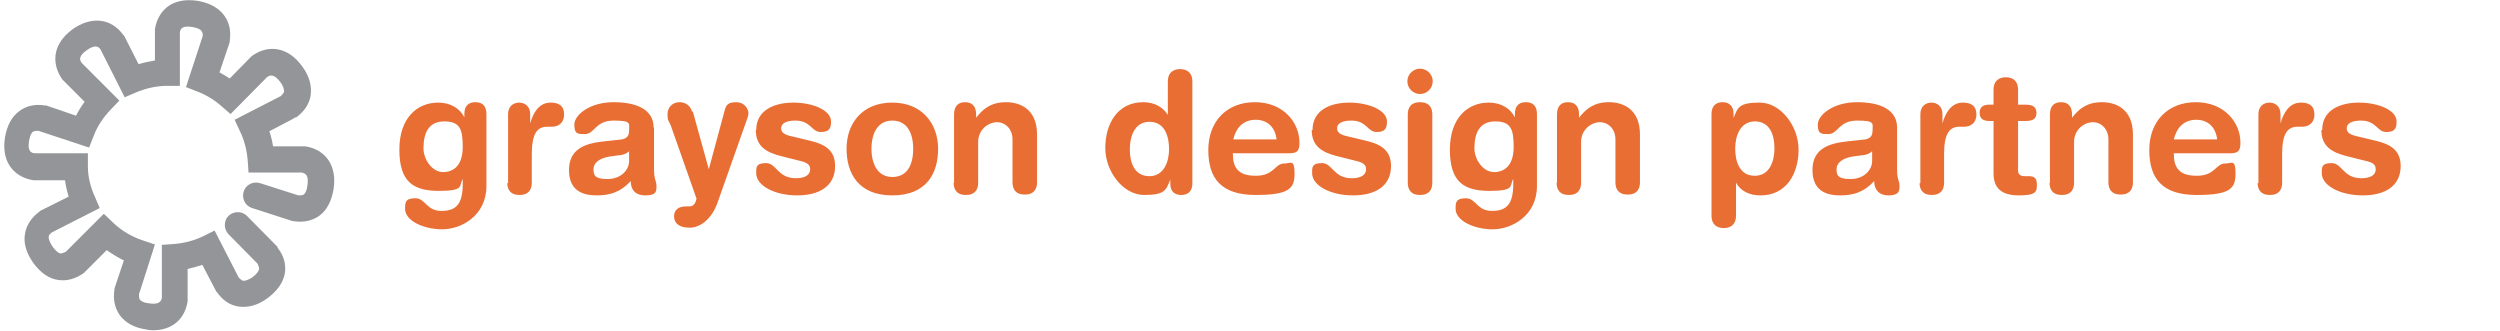
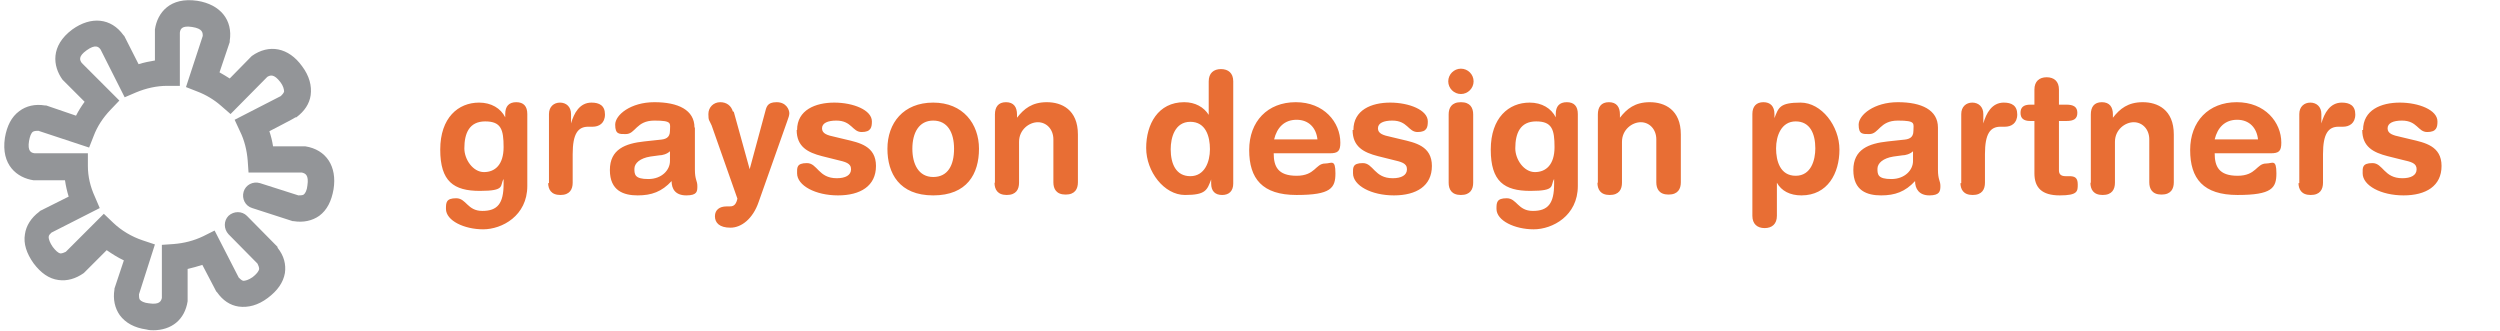
<svg xmlns="http://www.w3.org/2000/svg" id="Isolation_Mode" version="1.1" viewBox="0 0 611.6 80.8">
  <defs>
    <style>
      .st0 {
        fill: #e86e34;
      }

      .st1 {
        fill: #939598;
      }
    </style>
  </defs>
  <g id="Layer_1-2">
-     <path class="st1" d="M37.8,80.8c-.6,0-1.3,0-2-.2-2.9-.4-5.1-1.6-6.5-3.5-1.2-1.7-1.7-3.9-1.3-6.3v-.2l2.3-6.9c-1.5-.7-2.9-1.6-4.2-2.5l-5.4,5.4-.2.2c-2,1.4-4.1,2-6.2,1.7-2.3-.3-4.3-1.7-6.1-4.1-1.7-2.4-2.5-4.8-2.1-7.1.3-2.1,1.5-4,3.5-5.5l.2-.2,7-3.5c-.4-1.3-.7-2.6-.9-4h-7.7c-4-.6-8-3.7-7-10.4.5-2.9,1.6-5.1,3.5-6.5,1.7-1.3,3.9-1.8,6.3-1.4h.3l7.3,2.5c.6-1.2,1.3-2.3,2.1-3.4l-5.2-5.2-.2-.2c-2.4-3.3-3-8.3,2.4-12.3,4.6-3.3,9.5-2.8,12.5,1.4l.2.2,3.5,6.9c1.3-.4,2.7-.7,4-.9v-7.6c.6-4.1,3.7-8,10.4-7,5.6.9,8.7,4.7,7.9,9.8v.3l-2.5,7.4c.9.5,1.7,1,2.5,1.5l5.2-5.3.2-.2c4.2-3,9-2.1,12.3,2.5,1.8,2.4,2.4,4.8,2.1,7.1-.3,2.1-1.5,3.9-3.5,5.4h-.2c0,.1-6.4,3.4-6.4,3.4.4,1.2.7,2.4.9,3.7h7.9c5.1.8,7.8,4.9,6.9,10.5-.5,2.9-1.6,5.1-3.5,6.5-1.7,1.2-3.9,1.7-6.3,1.3h-.2l-9.9-3.2c-1.7-.5-2.6-2.3-2.1-4s2.3-2.6,4-2.1l9.4,3c.4,0,1,0,1.3-.2.4-.3.8-1.1.9-2.2.4-2.6-.5-3-1.4-3.2h-13c0,0-.2-2.9-.2-2.9-.2-2.5-.8-5-1.9-7.2l-1.3-2.8,11.3-5.8c.3-.3.7-.7.8-1.1,0-.5-.2-1.4-.9-2.3-1.6-2.1-2.5-1.7-3.2-1.3l-9,9.1-2.3-2c-1.7-1.5-3.7-2.7-5.8-3.5l-2.8-1.1,4.1-12.5c0-.8,0-1.8-2.6-2.2-2.5-.4-2.9.5-3,1.4v13h-3.1c-2.6,0-5.2.6-7.6,1.6l-2.8,1.2-5.9-11.7c-.5-.7-1.3-1.3-3.4.2s-1.7,2.4-1.2,3.1l9.2,9.2-2.2,2.3c-1.8,1.9-3.2,4-4.1,6.4l-1.1,2.8-12.4-4.1c-.4,0-.9,0-1.3.2-.5.3-.8,1.2-1,2.3-.4,2.5.5,2.9,1.4,3h13v3.1c0,2.6.6,5.1,1.7,7.5l1.2,2.8-11.8,6c-.3.3-.7.6-.7,1.1s.3,1.4,1,2.4c.7.9,1.3,1.5,1.9,1.6.4,0,.9-.2,1.3-.4l9.3-9.3,2.3,2.2c2,1.9,4.5,3.4,7.2,4.3l3,1-3.9,12.2c0,.4,0,1,.2,1.3.3.4,1.1.8,2.2.9,2.6.4,3-.5,3.2-1.3v-13c0,0,2.9-.2,2.9-.2,2.5-.2,4.9-.8,7.2-1.9l2.8-1.4,5.9,11.5c.3.3.7.7,1.1.8.5,0,1.3-.2,2.3-.9.9-.7,1.5-1.4,1.6-2,0-.4-.2-.9-.4-1.3l-7.1-7.2c-1.2-1.3-1.2-3.3,0-4.5,1.3-1.2,3.3-1.2,4.5,0l7.5,7.6v.2c1.6,2,2.1,4.1,1.8,6.2-.4,2.3-1.8,4.3-4.2,6.1-2.4,1.8-4.8,2.4-7.1,2.1-2.1-.3-3.9-1.5-5.3-3.5l-.2-.2-3.4-6.5c-1.2.4-2.4.7-3.6,1v7.9c-.7,4.5-3.9,7.1-8.5,7.1h.4Z" />
+     <path class="st1" d="M37.8,80.8c-.6,0-1.3,0-2-.2-2.9-.4-5.1-1.6-6.5-3.5-1.2-1.7-1.7-3.9-1.3-6.3v-.2l2.3-6.9c-1.5-.7-2.9-1.6-4.2-2.5l-5.4,5.4-.2.2c-2,1.4-4.1,2-6.2,1.7-2.3-.3-4.3-1.7-6.1-4.1-1.7-2.4-2.5-4.8-2.1-7.1.3-2.1,1.5-4,3.5-5.5l.2-.2,7-3.5c-.4-1.3-.7-2.6-.9-4h-7.7c-4-.6-8-3.7-7-10.4.5-2.9,1.6-5.1,3.5-6.5,1.7-1.3,3.9-1.8,6.3-1.4h.3l7.3,2.5c.6-1.2,1.3-2.3,2.1-3.4l-5.2-5.2-.2-.2c-2.4-3.3-3-8.3,2.4-12.3,4.6-3.3,9.5-2.8,12.5,1.4l.2.2,3.5,6.9c1.3-.4,2.7-.7,4-.9v-7.6c.6-4.1,3.7-8,10.4-7,5.6.9,8.7,4.7,7.9,9.8v.3l-2.5,7.4c.9.5,1.7,1,2.5,1.5l5.2-5.3.2-.2c4.2-3,9-2.1,12.3,2.5,1.8,2.4,2.4,4.8,2.1,7.1-.3,2.1-1.5,3.9-3.5,5.4h-.2c0,.1-6.4,3.4-6.4,3.4.4,1.2.7,2.4.9,3.7h7.9c5.1.8,7.8,4.9,6.9,10.5-.5,2.9-1.6,5.1-3.5,6.5-1.7,1.2-3.9,1.7-6.3,1.3h-.2l-9.9-3.2c-1.7-.5-2.6-2.3-2.1-4s2.3-2.6,4-2.1l9.4,3c.4,0,1,0,1.3-.2.4-.3.8-1.1.9-2.2.4-2.6-.5-3-1.4-3.2h-13l-.2-2.9c-.2-2.5-.8-5-1.9-7.2l-1.3-2.8,11.3-5.8c.3-.3.7-.7.8-1.1,0-.5-.2-1.4-.9-2.3-1.6-2.1-2.5-1.7-3.2-1.3l-9,9.1-2.3-2c-1.7-1.5-3.7-2.7-5.8-3.5l-2.8-1.1,4.1-12.5c0-.8,0-1.8-2.6-2.2-2.5-.4-2.9.5-3,1.4v13h-3.1c-2.6,0-5.2.6-7.6,1.6l-2.8,1.2-5.9-11.7c-.5-.7-1.3-1.3-3.4.2s-1.7,2.4-1.2,3.1l9.2,9.2-2.2,2.3c-1.8,1.9-3.2,4-4.1,6.4l-1.1,2.8-12.4-4.1c-.4,0-.9,0-1.3.2-.5.3-.8,1.2-1,2.3-.4,2.5.5,2.9,1.4,3h13v3.1c0,2.6.6,5.1,1.7,7.5l1.2,2.8-11.8,6c-.3.3-.7.6-.7,1.1s.3,1.4,1,2.4c.7.9,1.3,1.5,1.9,1.6.4,0,.9-.2,1.3-.4l9.3-9.3,2.3,2.2c2,1.9,4.5,3.4,7.2,4.3l3,1-3.9,12.2c0,.4,0,1,.2,1.3.3.4,1.1.8,2.2.9,2.6.4,3-.5,3.2-1.3v-13l2.9-.2c2.5-.2,4.9-.8,7.2-1.9l2.8-1.4,5.9,11.5c.3.3.7.7,1.1.8.5,0,1.3-.2,2.3-.9.9-.7,1.5-1.4,1.6-2,0-.4-.2-.9-.4-1.3l-7.1-7.2c-1.2-1.3-1.2-3.3,0-4.5,1.3-1.2,3.3-1.2,4.5,0l7.5,7.6v.2c1.6,2,2.1,4.1,1.8,6.2-.4,2.3-1.8,4.3-4.2,6.1-2.4,1.8-4.8,2.4-7.1,2.1-2.1-.3-3.9-1.5-5.3-3.5l-.2-.2-3.4-6.5c-1.2.4-2.4.7-3.6,1v7.9c-.7,4.5-3.9,7.1-8.5,7.1h.4,0Z" />
  </g>
-   <path class="st0" d="M567.9,31.8c0,4.1,2.7,5.5,6.2,6.4l3.6.9c2.2.5,3.5.8,3.5,2.3s-1.4,2.2-3.5,2.2c-4.5,0-4.7-3.7-7.3-3.7s-2.4,1.2-2.4,2.5c0,3,4.5,5.4,10,5.4s9.3-2.3,9.3-7.2-4.1-5.7-7.5-6.5l-2.5-.6c-1.9-.4-3.2-.8-3.2-2.1s1.4-1.9,3.5-1.9c3.8,0,3.9,2.8,6.2,2.8s2.5-1.2,2.5-2.6c0-2.8-4.6-4.6-9.2-4.6s-9,1.8-9,6.7M552.3,44.7c0,1.6.7,3,3,3s3-1.4,3-3v-7c0-5,1.3-6.7,3.8-6.7h1.1c1.5,0,3-.8,3-3s-1.4-2.9-3.3-2.9c-2.9,0-4.3,2.6-5,5.1h0v-2.3c0-1.8-1.2-2.8-2.7-2.8s-2.7,1-2.7,2.8v16.9h-.2ZM531.8,34.1c.7-2.9,2.5-4.8,5.5-4.8s4.8,2,5.1,4.8h-10.6ZM545.5,37.5c2,0,2.6-.5,2.6-2.6,0-5-4-9.9-10.9-9.9s-11.4,4.7-11.4,11.7,3.2,11,11.6,11,9.5-1.7,9.5-5.3-1-2.4-2.5-2.4c-2.4,0-2.4,3-7,3s-5.6-2.3-5.6-5.5h13.7ZM501.4,44.7c0,1.6.7,3,3,3s3-1.4,3-3v-10c0-3,2.5-4.8,4.6-4.8s3.8,1.7,3.8,4.2v10.5c0,1.6.7,3,3,3s3-1.4,3-3v-11.7c0-6.1-4-7.9-7.6-7.9s-5.6,1.6-7.3,3.8h0v-.8c0-1.8-.8-3-2.7-3s-2.7,1.2-2.7,3v16.7h0ZM487.7,42.4c0,3.5,1.8,5.4,6.2,5.4s4.4-1,4.4-2.7-.8-2-2.1-2h-.9c-1.1,0-1.6-.5-1.6-1.4v-12.1h1.8c1.8,0,2.7-.5,2.7-2s-1-2-2.7-2h-1.8v-3.7c0-2-1.2-3-3-3s-3,1-3,3v3.7h-1c-1.7,0-2.4.7-2.4,2s.7,2,2.4,2h1v12.8h0ZM469.6,44.7c0,1.6.7,3,3,3s3-1.4,3-3v-7c0-5,1.3-6.7,3.8-6.7h1.1c1.5,0,3-.8,3-3s-1.4-2.9-3.3-2.9c-2.9,0-4.3,2.6-5,5.1h0v-2.3c0-1.8-1.2-2.8-2.7-2.8s-2.7,1-2.7,2.8v16.9h-.2ZM458,39.4c0,2.2-2,4.4-5.3,4.4s-3.4-1.1-3.4-2.5,1.4-2.6,3.9-3l2.2-.3c.7,0,1.9-.3,2.6-1v2.4h0ZM464.1,31.2c0-4.3-4-6.2-9.8-6.2s-9.6,3.1-9.6,5.5,1,2.3,2.6,2.3c2.4,0,2.5-3.3,7-3.3s3.8.7,3.8,2.5-1.2,2.1-2.6,2.2l-3.7.4c-4.6.5-8.4,1.9-8.4,7s3.4,6.2,6.8,6.2,5.9-.9,8.3-3.5c0,1.9,1,3.5,3.5,3.5s2.7-1,2.7-2.3-.6-1.5-.6-4v-10.1h0v-.2ZM434.1,36.3c0,2.8-1,6.7-4.8,6.7s-4.8-3.6-4.8-6.7,1.3-6.6,4.8-6.6,4.8,3,4.8,6.6M418.7,52.8c0,2,1.2,3,3,3s3-1,3-3v-8.1h0c1.1,2,3.2,3.1,6,3.1,6.4,0,9.3-5.4,9.3-11.2s-4.4-11.5-9.5-11.5-5.4,1.2-6.4,3.8h0v-1c0-1.9-1-2.9-2.7-2.9s-2.7,1-2.7,2.9v24.9h0ZM380.8,44.7c0,1.6.7,3,3,3s3-1.4,3-3v-10c0-3,2.5-4.8,4.6-4.8s3.8,1.7,3.8,4.2v10.5c0,1.6.7,3,3,3s3-1.4,3-3v-11.7c0-6.1-4-7.9-7.6-7.9s-5.6,1.6-7.3,3.8h0v-.8c0-1.8-.8-3-2.7-3s-2.7,1.2-2.7,3v16.7h0ZM376,27.9c0-1.9-.9-2.9-2.7-2.9s-2.7,1-2.7,2.9v.8h0c-1.1-2.2-3.4-3.6-6.4-3.6-5.1,0-9.5,3.7-9.5,11.5s3.3,10.1,9.7,10.1,4.8-1.3,5.8-2.9h0v1.2c0,4.8-1.5,6.6-5.2,6.6s-3.9-3.1-6.4-3.1-2.5,1.1-2.5,2.6c0,2.9,4.5,5,9.1,5s10.8-3.3,10.8-10.6v-17.5h0ZM360.7,36.3c0-3.7,1.2-6.6,5.1-6.6s4.5,2,4.5,6.3-2.1,6.1-4.8,6.1-4.8-3.1-4.8-5.8M344.3,19.9c0,1.7,1.4,3.1,3.1,3.1s3.1-1.4,3.1-3.1-1.4-3.1-3.1-3.1-3.1,1.4-3.1,3.1M344.4,44.7c0,1.6.7,3,3,3s3-1.4,3-3v-16.7c0-1.6-.7-3-3-3s-3,1.4-3,3v16.7ZM320.9,31.8c0,4.1,2.7,5.5,6.2,6.4l3.6.9c2.1.5,3.5.8,3.5,2.3s-1.4,2.2-3.5,2.2c-4.5,0-4.7-3.7-7.3-3.7s-2.4,1.2-2.4,2.5c0,3,4.5,5.4,10,5.4s9.3-2.3,9.3-7.2-4.1-5.7-7.5-6.5l-2.5-.6c-1.9-.4-3.2-.8-3.2-2.1s1.4-1.9,3.5-1.9c3.8,0,3.9,2.8,6.2,2.8s2.5-1.2,2.5-2.6c0-2.8-4.6-4.6-9.2-4.6s-9,1.8-9,6.7M301.7,34.1c.7-2.9,2.5-4.8,5.5-4.8s4.8,2,5.1,4.8h-10.6ZM315.3,37.5c2,0,2.6-.5,2.6-2.6,0-5-4-9.9-10.9-9.9s-11.4,4.7-11.4,11.7,3.2,11,11.6,11,9.5-1.7,9.5-5.3-1-2.4-2.5-2.4c-2.4,0-2.4,3-7,3s-5.6-2.3-5.6-5.5h13.7ZM276.4,36.5c0-2.8,1-6.7,4.8-6.7s4.8,3.6,4.8,6.7-1.3,6.6-4.8,6.6-4.8-3-4.8-6.6M291.7,19.9c0-2-1.2-3-3-3s-3,1-3,3v8.2h0c-1.2-1.9-3.3-3.1-6-3.1-6.4,0-9.3,5.4-9.3,11.2s4.4,11.5,9.5,11.5,5.4-1.2,6.4-3.8h0v1c0,1.9,1,2.8,2.7,2.8s2.7-1,2.7-2.8v-25h0ZM233.3,44.7c0,1.6.7,3,3,3s3-1.4,3-3v-10c0-3,2.5-4.8,4.6-4.8s3.8,1.7,3.8,4.2v10.5c0,1.6.7,3,3,3s3-1.4,3-3v-11.7c0-6.1-4-7.9-7.6-7.9s-5.6,1.6-7.3,3.8h0v-.8c0-1.8-.8-3-2.7-3s-2.7,1.2-2.7,3v16.7h-.1ZM207.1,36.4c0,6,2.9,11.4,11.2,11.4s11.2-5.3,11.2-11.4-3.9-11.3-11.2-11.3-11.2,5-11.2,11.3M213.2,36.4c0-3.9,1.6-6.9,5.1-6.9s5.1,2.9,5.1,6.9-1.5,6.9-5.1,6.9-5.1-3.2-5.1-6.9M184.9,31.8c0,4.1,2.7,5.5,6.2,6.4l3.6.9c2.1.5,3.5.8,3.5,2.3s-1.4,2.2-3.5,2.2c-4.5,0-4.7-3.7-7.3-3.7s-2.4,1.2-2.4,2.5c0,3,4.5,5.4,10,5.4s9.3-2.3,9.3-7.2-4.1-5.7-7.5-6.5l-2.5-.6c-1.9-.4-3.2-.8-3.2-2.1s1.4-1.9,3.5-1.9c3.8,0,3.9,2.8,6.2,2.8s2.5-1.2,2.5-2.6c0-2.8-4.6-4.6-9.2-4.6s-9.1,1.8-9.1,6.7M169.3,27.3c-.4-1.4-1.5-2.3-3.1-2.3s-2.9,1.2-2.9,2.9.2,1.4.8,2.8l6.3,17.9c-.4,1.9-1.3,1.9-2.1,1.9h-.6c-1.6,0-2.8.8-2.8,2.4s1.1,2.8,3.8,2.8,5.5-2.2,6.9-6.3l7-19.8c.3-.8.5-1.4.5-1.9,0-.8-.7-2.7-3.1-2.7s-2.5,1.2-2.9,2.7l-3.7,13.7h0l-3.9-14.1h-.2ZM153.9,39.4c0,2.2-2,4.4-5.3,4.4s-3.4-1.1-3.4-2.5,1.4-2.6,3.9-3l2.2-.3c.7,0,1.9-.3,2.6-1v2.4h0ZM159.9,31.2c0-4.3-4-6.2-9.8-6.2s-9.6,3.1-9.6,5.5,1,2.3,2.6,2.3c2.4,0,2.5-3.3,7-3.3s3.8.7,3.8,2.5-1.2,2.1-2.6,2.2l-3.7.4c-4.6.5-8.4,1.9-8.4,7s3.4,6.2,6.8,6.2,5.9-.9,8.3-3.5c0,1.9.9,3.5,3.6,3.5s2.7-1,2.7-2.3-.6-1.5-.6-4v-10.1h0v-.2ZM124.1,44.7c0,1.6.7,3,3,3s3-1.4,3-3v-7c0-5,1.3-6.7,3.8-6.7h1.1c1.5,0,3-.8,3-3s-1.4-2.9-3.3-2.9c-2.9,0-4.3,2.6-5,5.1h0v-2.3c0-1.8-1.2-2.8-2.7-2.8s-2.7,1-2.7,2.8v16.9h-.2ZM119,27.9c0-1.9-.9-2.9-2.7-2.9s-2.7,1-2.7,2.9v.8h0c-1.1-2.2-3.4-3.6-6.4-3.6-5.1,0-9.5,3.7-9.5,11.5s3.3,10.1,9.7,10.1,4.8-1.3,5.8-2.9h0v1.2c0,4.8-1.5,6.6-5.2,6.6s-3.9-3.1-6.4-3.1-2.5,1.1-2.5,2.6c0,2.9,4.5,5,9.1,5s10.8-3.3,10.8-10.6v-17.5h0ZM103.6,36.3c0-3.7,1.2-6.6,5.1-6.6s4.5,2,4.5,6.3-2.1,6.1-4.8,6.1-4.8-3.1-4.8-5.8" />
+   <path class="st0" d="M577.9,31.8c0,4.1,2.7,5.5,6.2,6.4l3.6.9c2.2.5,3.5.8,3.5,2.3s-1.4,2.2-3.5,2.2c-4.5,0-4.7-3.7-7.3-3.7s-2.4,1.2-2.4,2.5c0,3,4.5,5.4,10,5.4s9.3-2.3,9.3-7.2-4.1-5.7-7.5-6.5l-2.5-.6c-1.9-.4-3.2-.8-3.2-2.1s1.4-1.9,3.5-1.9c3.8,0,3.9,2.8,6.2,2.8s2.5-1.2,2.5-2.6c0-2.8-4.6-4.6-9.2-4.6s-9,1.8-9,6.7M562.3,44.7c0,1.6.7,3,3,3s3-1.4,3-3v-7c0-5,1.3-6.7,3.8-6.7h1.1c1.5,0,3-.8,3-3s-1.4-2.9-3.3-2.9c-2.9,0-4.3,2.6-5,5.1h0v-2.3c0-1.8-1.2-2.8-2.7-2.8s-2.7,1-2.7,2.8v16.9h-.2,0ZM541.8,34.1c.7-2.9,2.5-4.8,5.5-4.8s4.8,2,5.1,4.8h-10.6ZM555.5,37.5c2,0,2.6-.5,2.6-2.6,0-5-4-9.9-10.9-9.9s-11.4,4.7-11.4,11.7,3.2,11,11.6,11,9.5-1.7,9.5-5.3-1-2.4-2.5-2.4c-2.4,0-2.4,3-7,3s-5.6-2.3-5.6-5.5h13.7ZM511.4,44.7c0,1.6.7,3,3,3s3-1.4,3-3v-10c0-3,2.5-4.8,4.6-4.8s3.8,1.7,3.8,4.2v10.5c0,1.6.7,3,3,3s3-1.4,3-3v-11.7c0-6.1-4-7.9-7.6-7.9s-5.6,1.6-7.3,3.8h0v-.8c0-1.8-.8-3-2.7-3s-2.7,1.2-2.7,3v16.7h-.1ZM497.7,42.4c0,3.5,1.8,5.4,6.2,5.4s4.4-1,4.4-2.7-.8-2-2.1-2h-.9c-1.1,0-1.6-.5-1.6-1.4v-12.1h1.8c1.8,0,2.7-.5,2.7-2s-1-2-2.7-2h-1.8v-3.7c0-2-1.2-3-3-3s-3,1-3,3v3.7h-1c-1.7,0-2.4.7-2.4,2s.7,2,2.4,2h1v12.8h0ZM479.6,44.7c0,1.6.7,3,3,3s3-1.4,3-3v-7c0-5,1.3-6.7,3.8-6.7h1.1c1.5,0,3-.8,3-3s-1.4-2.9-3.3-2.9c-2.9,0-4.3,2.6-5,5.1h0v-2.3c0-1.8-1.2-2.8-2.7-2.8s-2.7,1-2.7,2.8v16.9h-.2,0ZM468,39.4c0,2.2-2,4.4-5.3,4.4s-3.4-1.1-3.4-2.5,1.4-2.6,3.9-3l2.2-.3c.7,0,1.9-.3,2.6-1v2.4h0ZM474.1,31.2c0-4.3-4-6.2-9.8-6.2s-9.6,3.1-9.6,5.5,1,2.3,2.6,2.3c2.4,0,2.5-3.3,7-3.3s3.8.7,3.8,2.5-1.2,2.1-2.6,2.2l-3.7.4c-4.6.5-8.4,1.9-8.4,7s3.4,6.2,6.8,6.2,5.9-.9,8.3-3.5c0,1.9,1,3.5,3.5,3.5s2.7-1,2.7-2.3-.6-1.5-.6-4v-10.1h0v-.2h0ZM444.1,36.3c0,2.8-1,6.7-4.8,6.7s-4.8-3.6-4.8-6.7,1.3-6.6,4.8-6.6,4.8,3,4.8,6.6M428.7,52.8c0,2,1.2,3,3,3s3-1,3-3v-8.1h0c1.1,2,3.2,3.1,6,3.1,6.4,0,9.3-5.4,9.3-11.2s-4.4-11.5-9.5-11.5-5.4,1.2-6.4,3.8h0v-1c0-1.9-1-2.9-2.7-2.9s-2.7,1-2.7,2.9v24.9h0ZM390.8,44.7c0,1.6.7,3,3,3s3-1.4,3-3v-10c0-3,2.5-4.8,4.6-4.8s3.8,1.7,3.8,4.2v10.5c0,1.6.7,3,3,3s3-1.4,3-3v-11.7c0-6.1-4-7.9-7.6-7.9s-5.6,1.6-7.3,3.8h0v-.8c0-1.8-.8-3-2.7-3s-2.7,1.2-2.7,3v16.7h0ZM386,27.9c0-1.9-.9-2.9-2.7-2.9s-2.7,1-2.7,2.9v.8h0c-1.1-2.2-3.4-3.6-6.4-3.6-5.1,0-9.5,3.7-9.5,11.5s3.3,10.1,9.7,10.1,4.8-1.3,5.8-2.9h0v1.2c0,4.8-1.5,6.6-5.2,6.6s-3.9-3.1-6.4-3.1-2.5,1.1-2.5,2.6c0,2.9,4.5,5,9.1,5s10.8-3.3,10.8-10.6v-17.5h0ZM370.7,36.3c0-3.7,1.2-6.6,5.1-6.6s4.5,2,4.5,6.3-2.1,6.1-4.8,6.1-4.8-3.1-4.8-5.8M354.3,19.9c0,1.7,1.4,3.1,3.1,3.1s3.1-1.4,3.1-3.1-1.4-3.1-3.1-3.1-3.1,1.4-3.1,3.1M354.4,44.7c0,1.6.7,3,3,3s3-1.4,3-3v-16.7c0-1.6-.7-3-3-3s-3,1.4-3,3v16.7ZM330.9,31.8c0,4.1,2.7,5.5,6.2,6.4l3.6.9c2.1.5,3.5.8,3.5,2.3s-1.4,2.2-3.5,2.2c-4.5,0-4.7-3.7-7.3-3.7s-2.4,1.2-2.4,2.5c0,3,4.5,5.4,10,5.4s9.3-2.3,9.3-7.2-4.1-5.7-7.5-6.5l-2.5-.6c-1.9-.4-3.2-.8-3.2-2.1s1.4-1.9,3.5-1.9c3.8,0,3.9,2.8,6.2,2.8s2.5-1.2,2.5-2.6c0-2.8-4.6-4.6-9.2-4.6s-9,1.8-9,6.7M311.7,34.1c.7-2.9,2.5-4.8,5.5-4.8s4.8,2,5.1,4.8h-10.6ZM325.3,37.5c2,0,2.6-.5,2.6-2.6,0-5-4-9.9-10.9-9.9s-11.4,4.7-11.4,11.7,3.2,11,11.6,11,9.5-1.7,9.5-5.3-1-2.4-2.5-2.4c-2.4,0-2.4,3-7,3s-5.6-2.3-5.6-5.5h13.7,0ZM286.4,36.5c0-2.8,1-6.7,4.8-6.7s4.8,3.6,4.8,6.7-1.3,6.6-4.8,6.6-4.8-3-4.8-6.6M301.7,19.9c0-2-1.2-3-3-3s-3,1-3,3v8.2h0c-1.2-1.9-3.3-3.1-6-3.1-6.4,0-9.3,5.4-9.3,11.2s4.4,11.5,9.5,11.5,5.4-1.2,6.4-3.8h0v1c0,1.9,1,2.8,2.7,2.8s2.7-1,2.7-2.8v-25h0ZM243.3,44.7c0,1.6.7,3,3,3s3-1.4,3-3v-10c0-3,2.5-4.8,4.6-4.8s3.8,1.7,3.8,4.2v10.5c0,1.6.7,3,3,3s3-1.4,3-3v-11.7c0-6.1-4-7.9-7.6-7.9s-5.6,1.6-7.3,3.8h0v-.8c0-1.8-.8-3-2.7-3s-2.7,1.2-2.7,3v16.7s-.1,0-.1,0ZM217.1,36.4c0,6,2.9,11.4,11.2,11.4s11.2-5.3,11.2-11.4-3.9-11.3-11.2-11.3-11.2,5-11.2,11.3M223.2,36.4c0-3.9,1.6-6.9,5.1-6.9s5.1,2.9,5.1,6.9-1.5,6.9-5.1,6.9-5.1-3.2-5.1-6.9M194.9,31.8c0,4.1,2.7,5.5,6.2,6.4l3.6.9c2.1.5,3.5.8,3.5,2.3s-1.4,2.2-3.5,2.2c-4.5,0-4.7-3.7-7.3-3.7s-2.4,1.2-2.4,2.5c0,3,4.5,5.4,10,5.4s9.3-2.3,9.3-7.2-4.1-5.7-7.5-6.5l-2.5-.6c-1.9-.4-3.2-.8-3.2-2.1s1.4-1.9,3.5-1.9c3.8,0,3.9,2.8,6.2,2.8s2.5-1.2,2.5-2.6c0-2.8-4.6-4.6-9.2-4.6s-9.1,1.8-9.1,6.7M179.3,27.3c-.4-1.4-1.5-2.3-3.1-2.3s-2.9,1.2-2.9,2.9.2,1.4.8,2.8l6.3,17.9c-.4,1.9-1.3,1.9-2.1,1.9h-.6c-1.6,0-2.8.8-2.8,2.4s1.1,2.8,3.8,2.8,5.5-2.2,6.9-6.3l7-19.8c.3-.8.5-1.4.5-1.9,0-.8-.7-2.7-3.1-2.7s-2.5,1.2-2.9,2.7l-3.7,13.7h0l-3.9-14.1s-.2,0-.2,0ZM163.9,39.4c0,2.2-2,4.4-5.3,4.4s-3.4-1.1-3.4-2.5,1.4-2.6,3.9-3l2.2-.3c.7,0,1.9-.3,2.6-1v2.4h0ZM169.9,31.2c0-4.3-4-6.2-9.8-6.2s-9.6,3.1-9.6,5.5,1,2.3,2.6,2.3c2.4,0,2.5-3.3,7-3.3s3.8.7,3.8,2.5-1.2,2.1-2.6,2.2l-3.7.4c-4.6.5-8.4,1.9-8.4,7s3.4,6.2,6.8,6.2,5.9-.9,8.3-3.5c0,1.9.9,3.5,3.6,3.5s2.7-1,2.7-2.3-.6-1.5-.6-4v-10.1h0v-.2h-.1ZM134.1,44.7c0,1.6.7,3,3,3s3-1.4,3-3v-7c0-5,1.3-6.7,3.8-6.7h1.1c1.5,0,3-.8,3-3s-1.4-2.9-3.3-2.9c-2.9,0-4.3,2.6-5,5.1h0v-2.3c0-1.8-1.2-2.8-2.7-2.8s-2.7,1-2.7,2.8v16.9h-.2ZM129,27.9c0-1.9-.9-2.9-2.7-2.9s-2.7,1-2.7,2.9v.8h0c-1.1-2.2-3.4-3.6-6.4-3.6-5.1,0-9.5,3.7-9.5,11.5s3.3,10.1,9.7,10.1,4.8-1.3,5.8-2.9h0v1.2c0,4.8-1.5,6.6-5.2,6.6s-3.9-3.1-6.4-3.1-2.5,1.1-2.5,2.6c0,2.9,4.5,5,9.1,5s10.8-3.3,10.8-10.6v-17.5h0ZM113.6,36.3c0-3.7,1.2-6.6,5.1-6.6s4.5,2,4.5,6.3-2.1,6.1-4.8,6.1-4.8-3.1-4.8-5.8" />
</svg>
